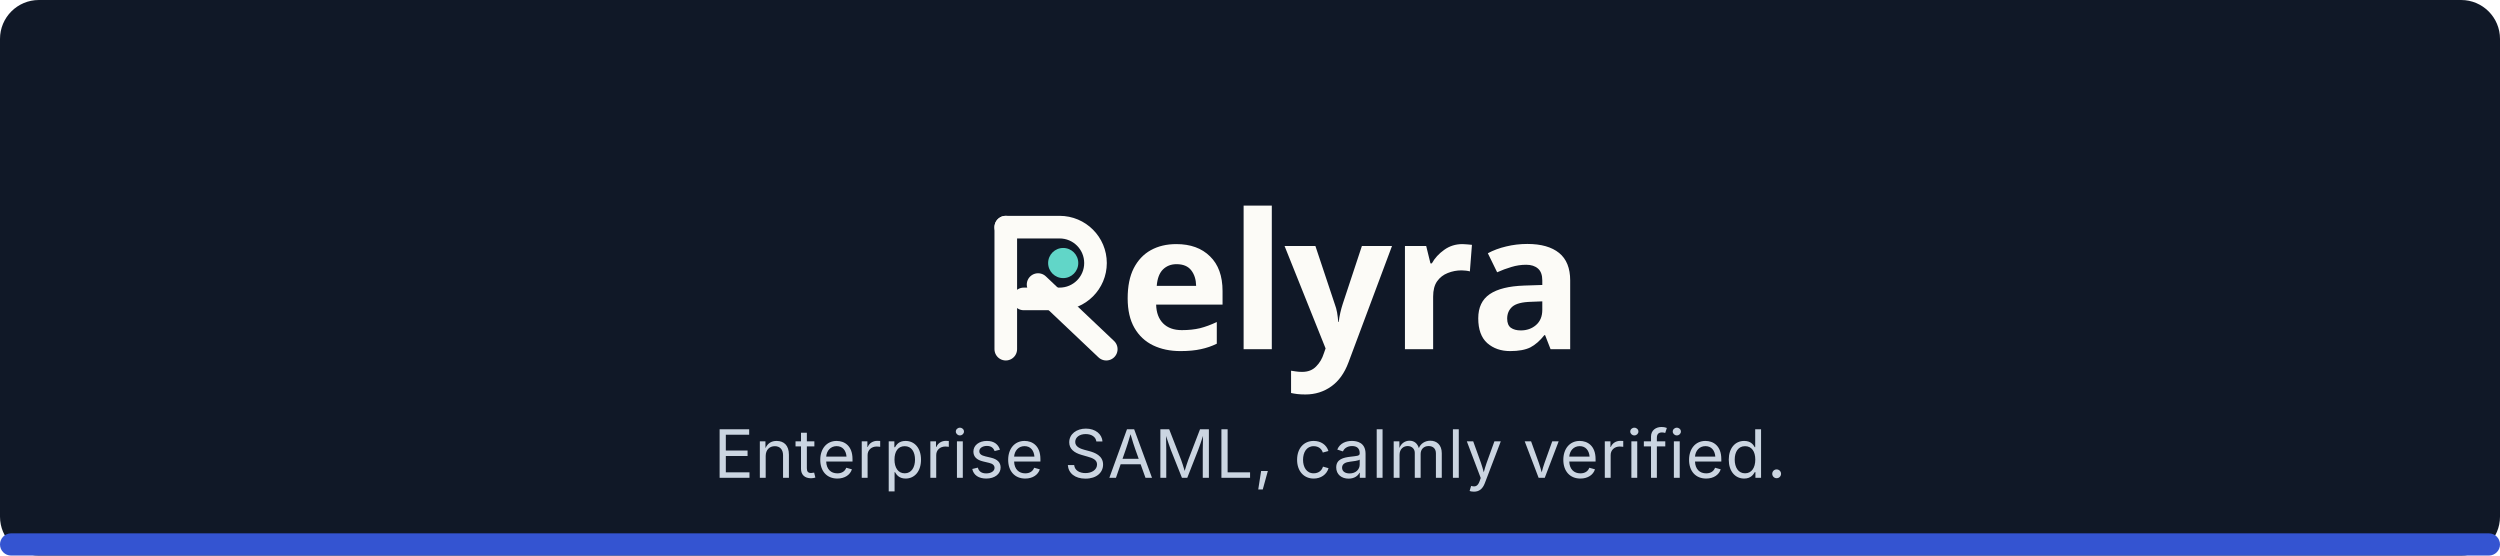
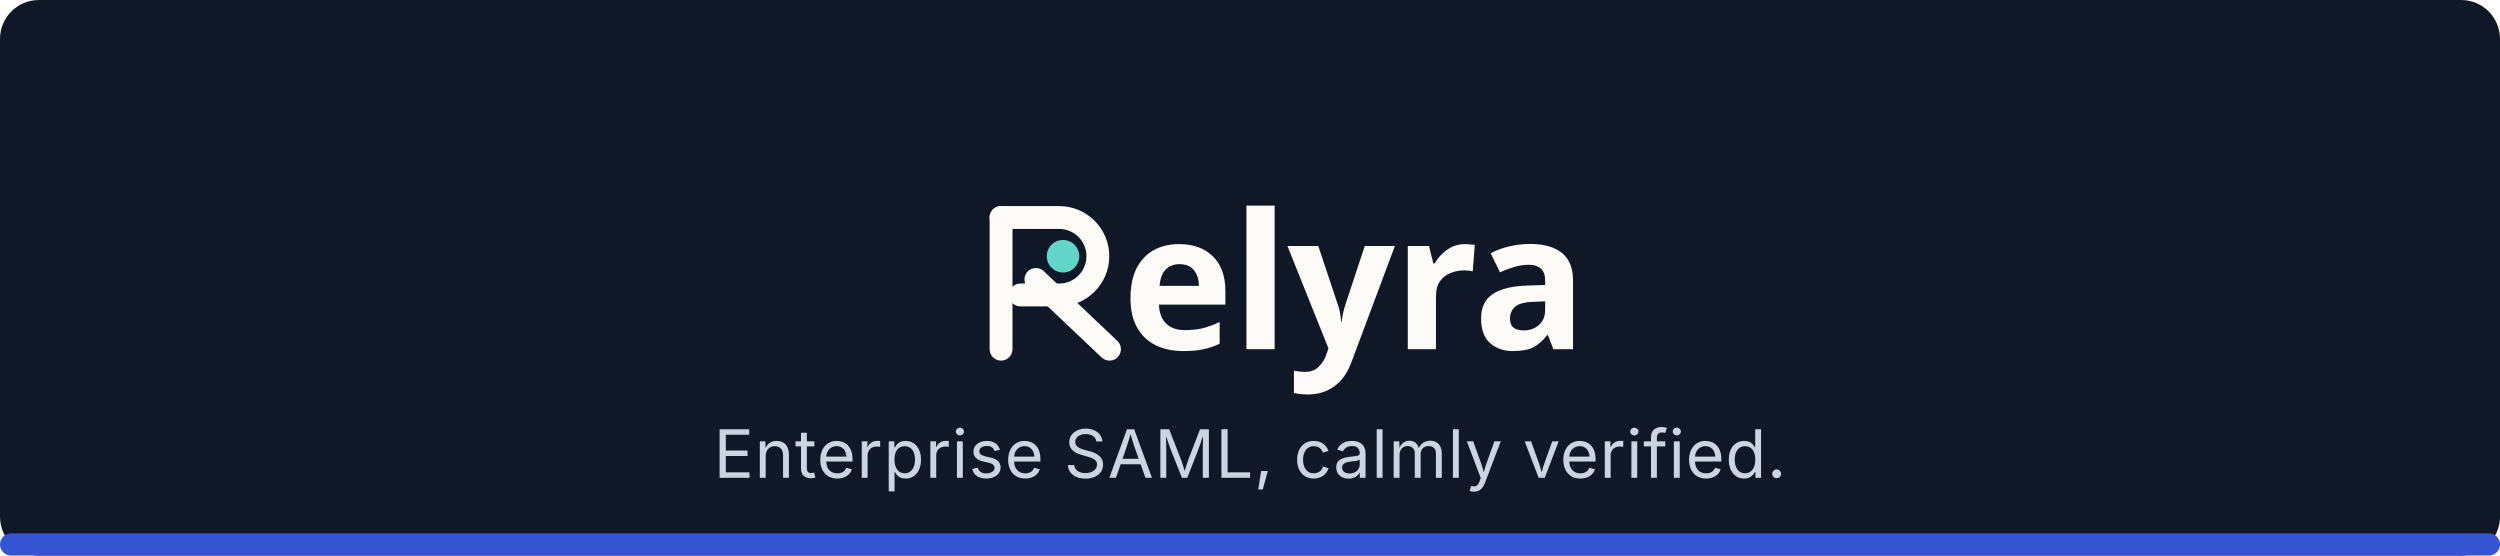
<svg xmlns="http://www.w3.org/2000/svg" width="900" height="200" viewBox="0 0 900 200" fill="none">
  <rect width="900" height="200" rx="14" fill="#101827" />
  <rect x="0" y="192" width="900" height="8" rx="4" fill="#3454D1" />
-   <g transform="translate(351.2 49.2) scale(3.4)">
-     <g transform="translate(-0.6 6.92) scale(0.76)">
-       <g stroke="#FCFBF7" stroke-width="3.15" stroke-linecap="round" stroke-linejoin="round" fill="none">
+   <g transform="translate(349.5 49.2) scale(3.4)">
+     <g transform="translate(-0.9 5.69) scale(0.82)">
+       <g stroke="#FCFBF7" stroke-width="2.95" stroke-linecap="round" stroke-linejoin="round" fill="none">
        <path d="M5 3.5 V20.5" />
        <path d="M5 3.5 H12.5 A5 5 0 0 1 12.5 13.5 H7.5" />
        <path d="M9.5 11.5 L19 20.5" />
      </g>
      <circle cx="13" cy="8.5" r="2.1" fill="#61D6C8" />
    </g>
-     <text x="15.2" y="22.5" font-family="'IBM Plex Sans Condensed','IBM Plex Sans',system-ui,sans-serif" font-weight="600" font-size="20" letter-spacing="-0.2" fill="#FCFBF7">elyra</text>
+     <text x="16.0" y="22.5" font-family="'IBM Plex Sans Condensed','IBM Plex Sans',system-ui,sans-serif" font-weight="600" font-size="20" letter-spacing="-0.2" fill="#FCFBF7">elyra</text>
  </g>
  <text x="450" y="172" text-anchor="middle" font-family="'Atkinson Hyperlegible',system-ui,-apple-system,'Segoe UI',sans-serif" font-weight="400" font-size="24" letter-spacing="0.3" fill="#CBD5E1">Enterprise SAML, calmly verified.</text>
</svg>
